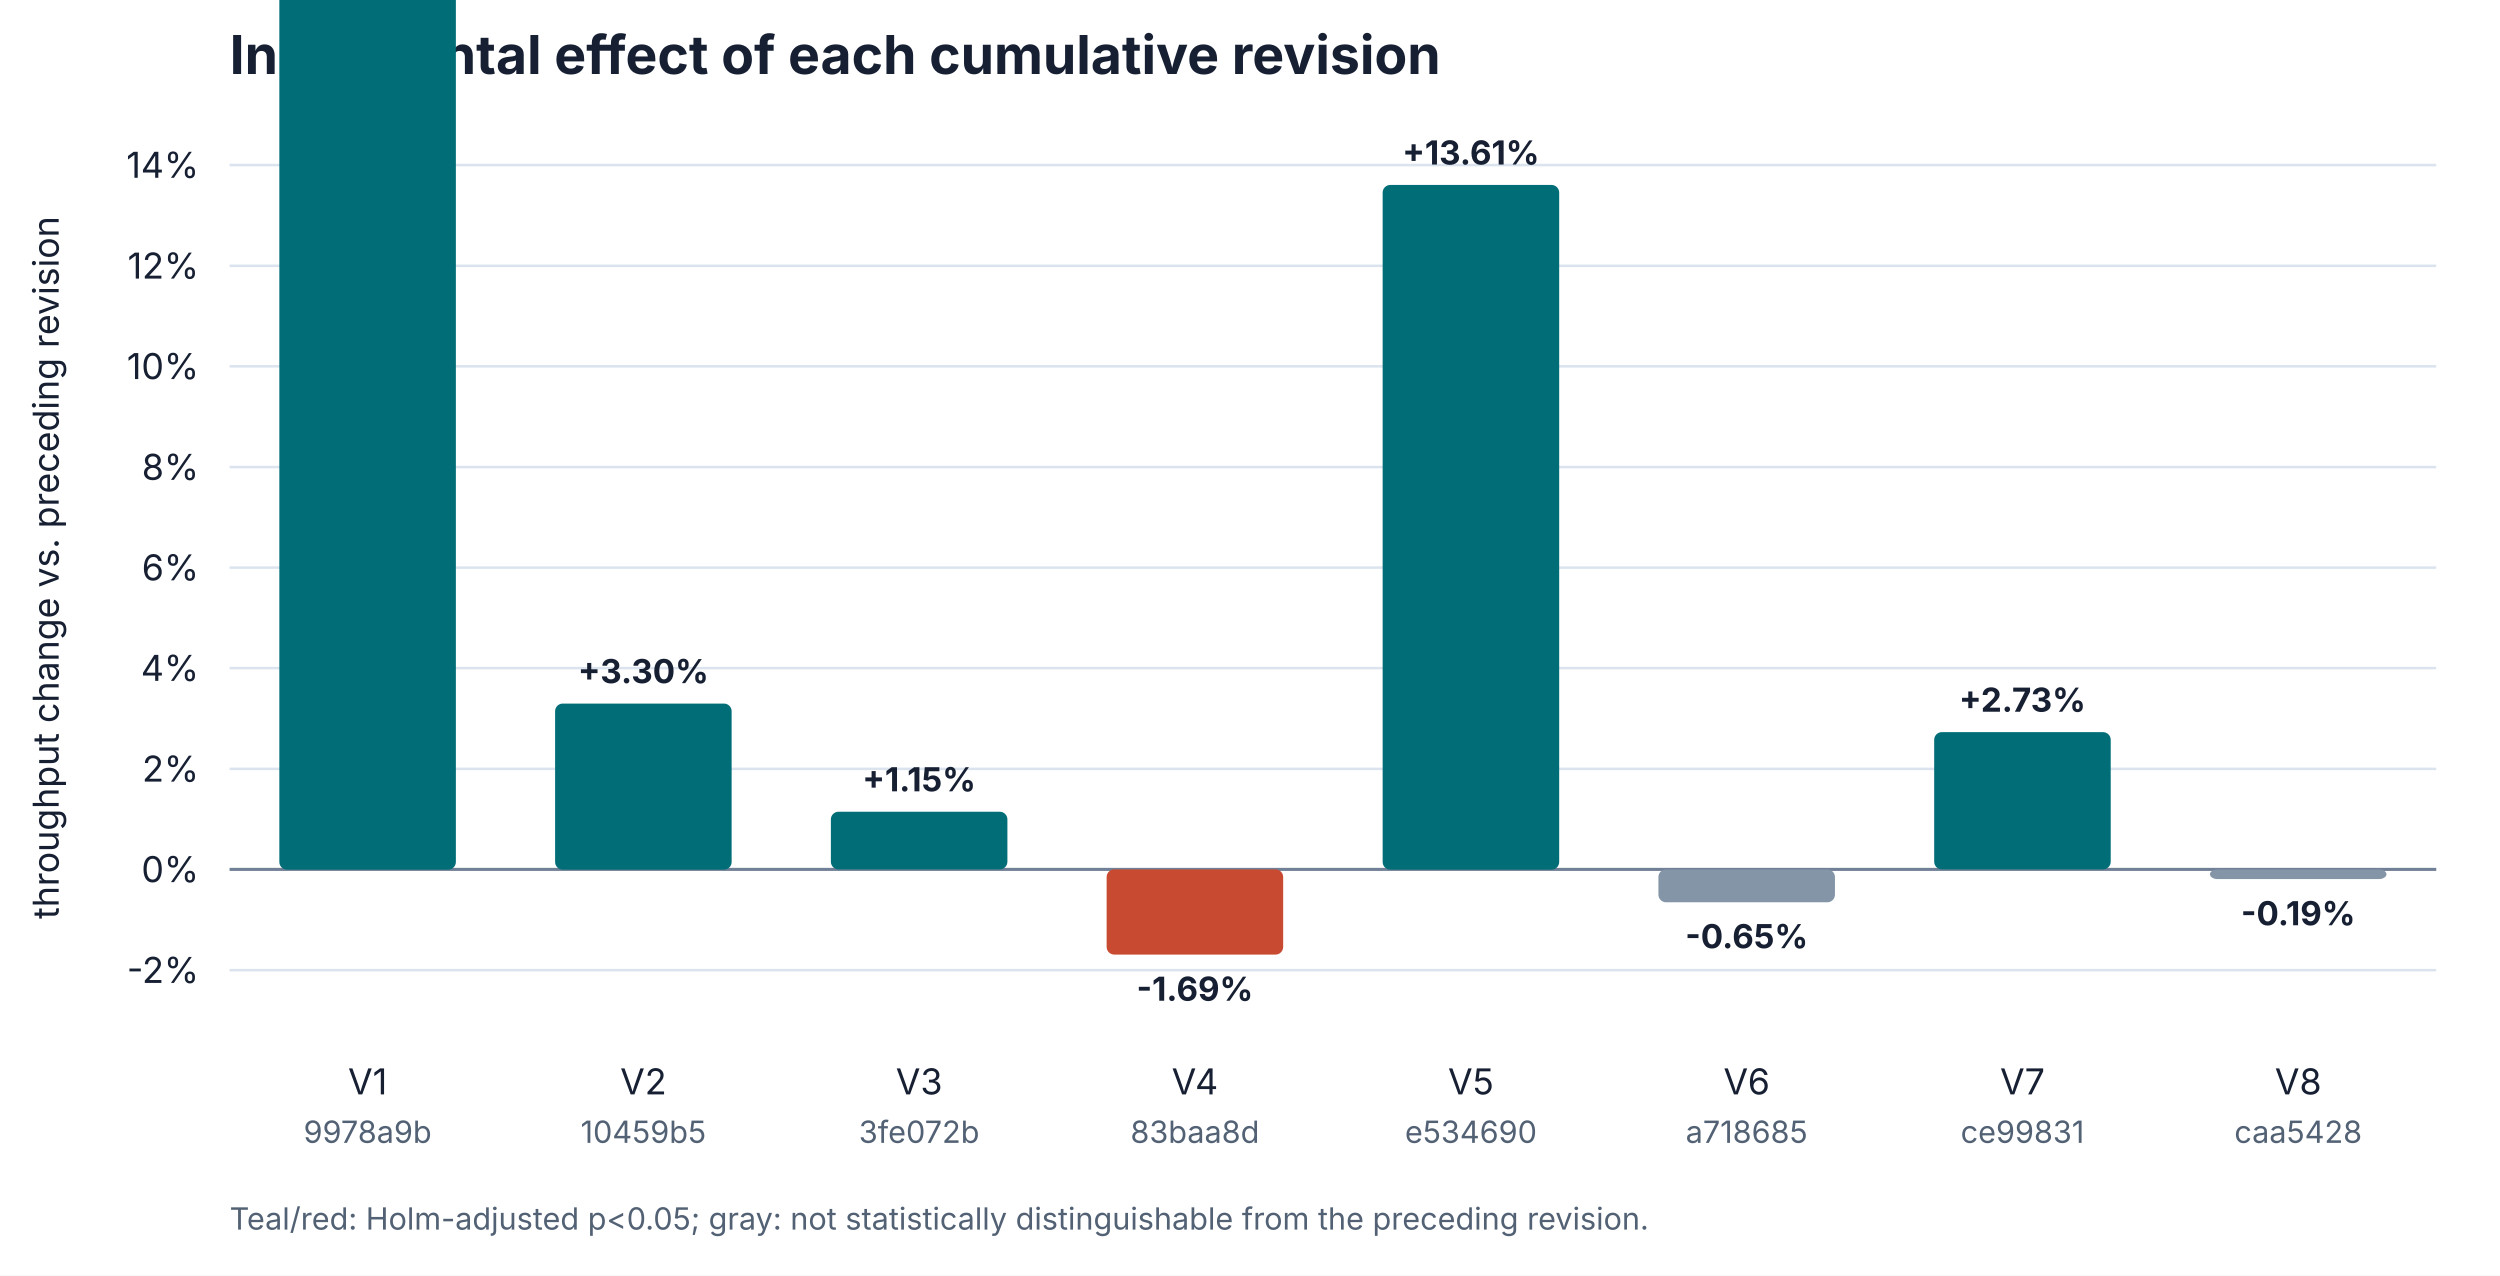
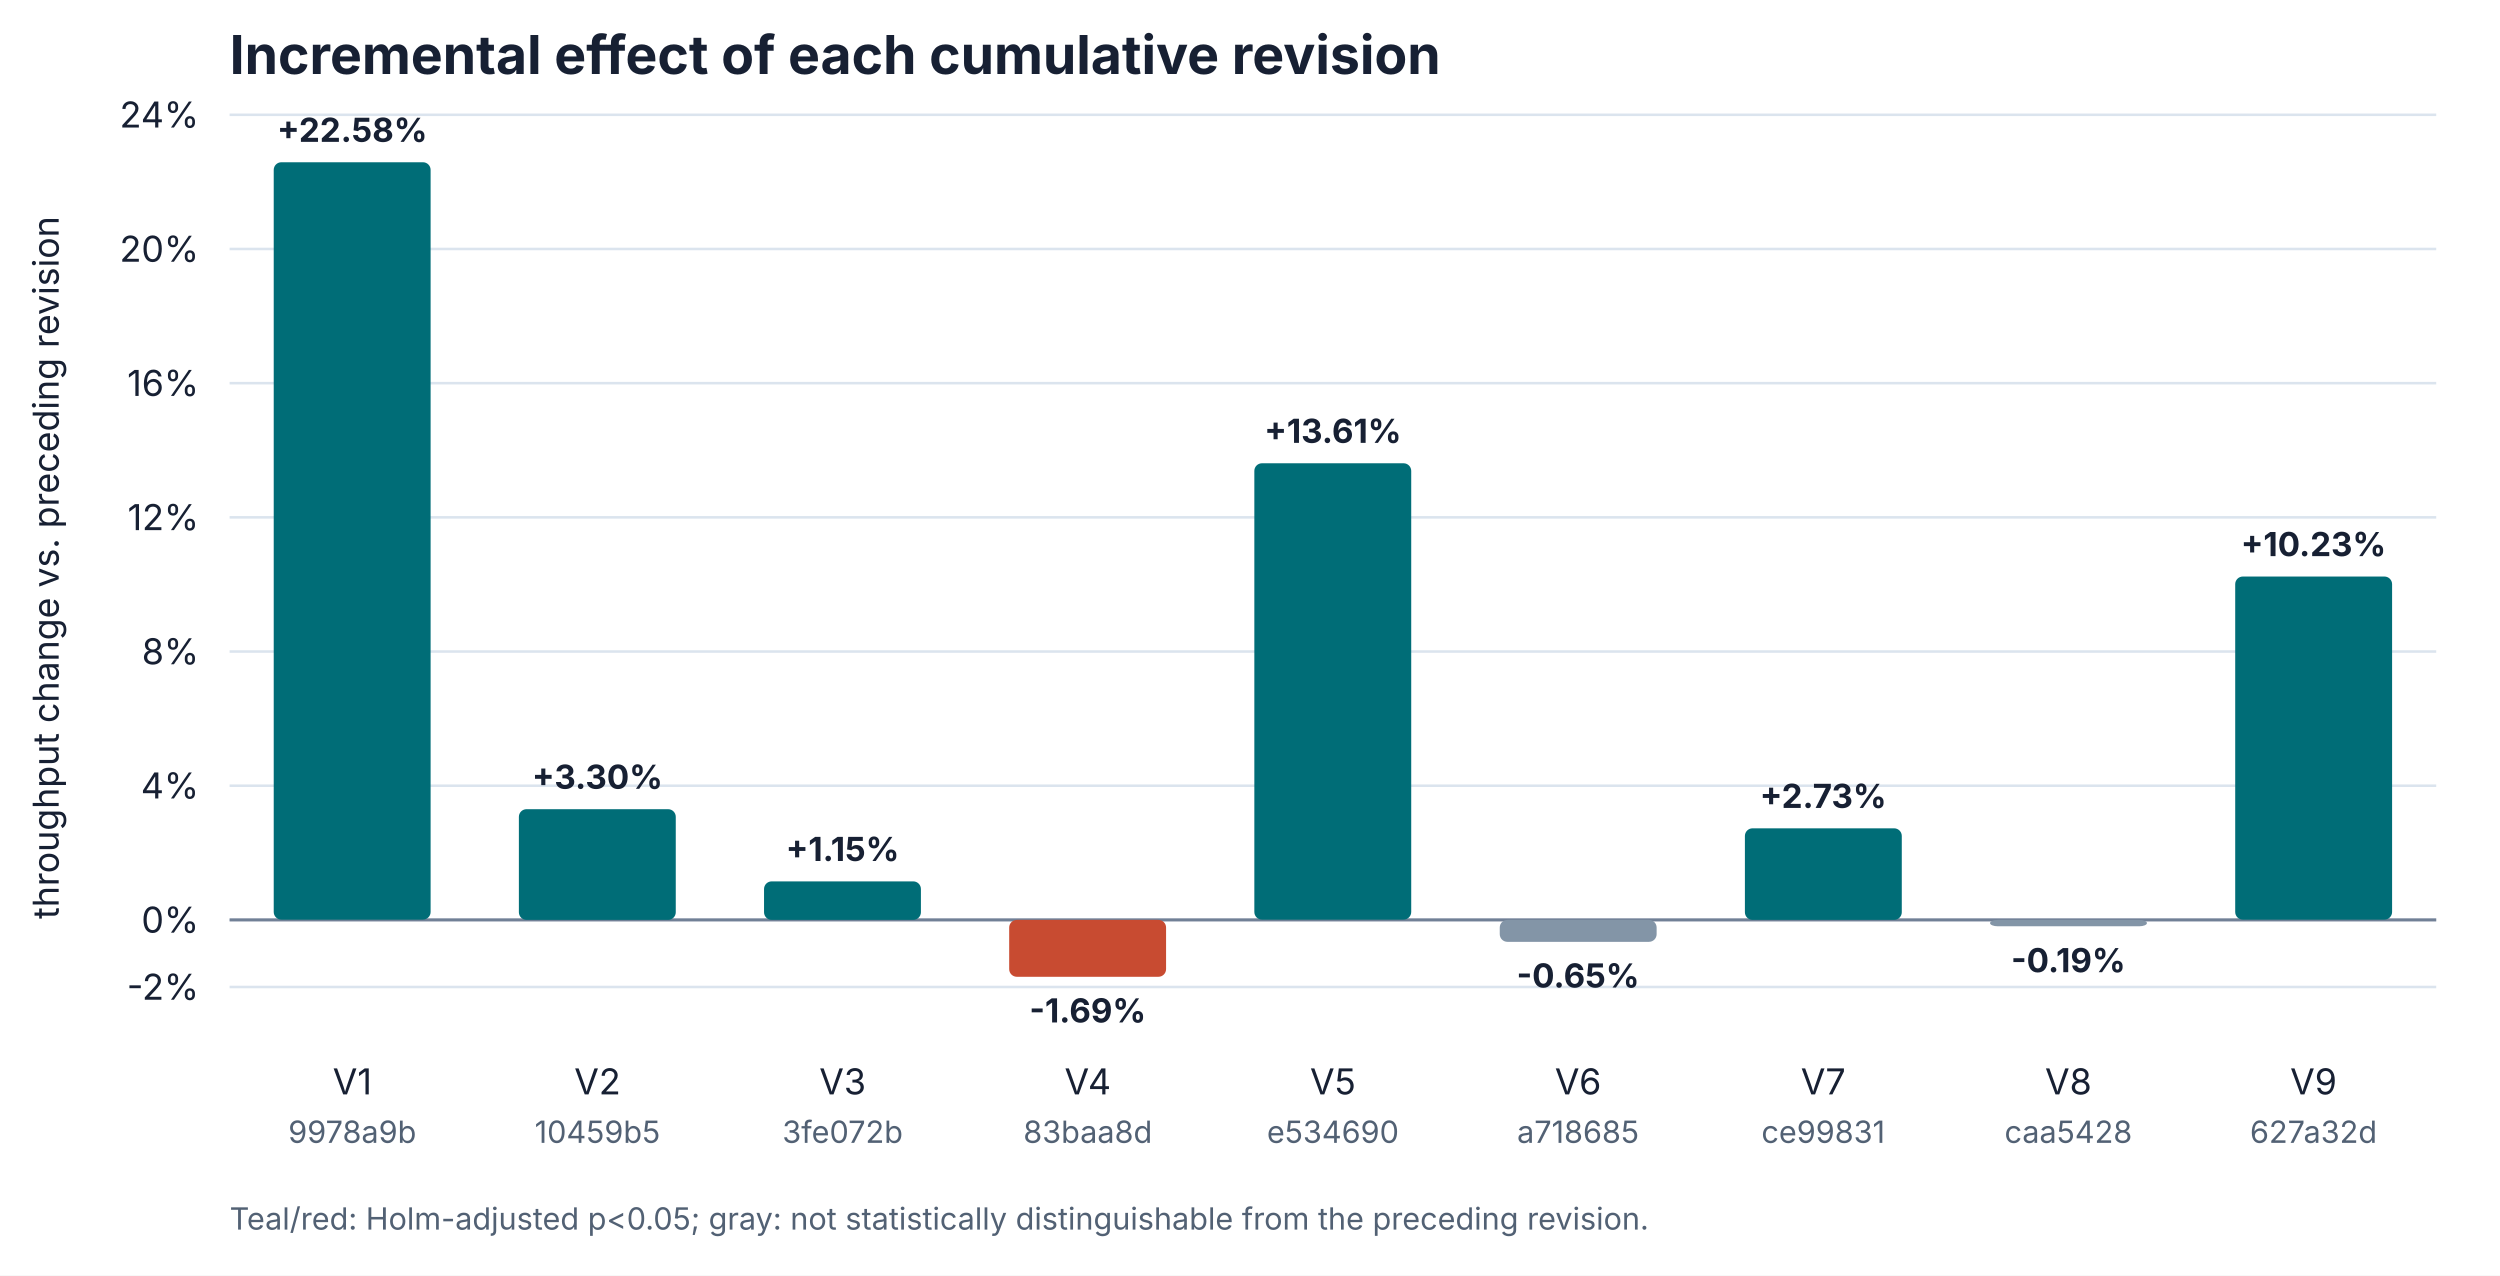
<svg xmlns="http://www.w3.org/2000/svg" width="980" height="500" viewBox="0 0 980 500">
  <rect width="100%" height="100%" fill="#ffffff" />
  <style>text{font-family:Inter,Helvetica,Arial,sans-serif;fill:#172033}.axis{stroke:#718096;stroke-width:1.2}.grid{stroke:#dbe4ee;stroke-width:1}.pos{fill:#006d77}.neg{fill:#c84b31}.neutral{fill:#8395a7}.label{font-size:14px}.small{font-size:12px;fill:#526174}.value{font-size:13px;font-weight:700}.title{font-size:21px;font-weight:700}</style>
  <text x="90" y="29" class="title">Incremental effect of each cumulative revision</text>
-   <line x1="90" y1="380.3" x2="955" y2="380.3" class="grid" />
-   <text x="78" y="385.3" text-anchor="end" class="label">-2%</text>
-   <line x1="90" y1="340.8" x2="955" y2="340.8" class="grid" />
-   <text x="78" y="345.8" text-anchor="end" class="label">0%</text>
-   <line x1="90" y1="301.4" x2="955" y2="301.4" class="grid" />
-   <text x="78" y="306.4" text-anchor="end" class="label">2%</text>
-   <line x1="90" y1="261.9" x2="955" y2="261.9" class="grid" />
-   <text x="78" y="266.9" text-anchor="end" class="label">4%</text>
-   <line x1="90" y1="222.5" x2="955" y2="222.5" class="grid" />
-   <text x="78" y="227.5" text-anchor="end" class="label">6%</text>
-   <line x1="90" y1="183.1" x2="955" y2="183.1" class="grid" />
-   <text x="78" y="188.1" text-anchor="end" class="label">8%</text>
-   <line x1="90" y1="143.6" x2="955" y2="143.6" class="grid" />
-   <text x="78" y="148.6" text-anchor="end" class="label">10%</text>
-   <line x1="90" y1="104.2" x2="955" y2="104.2" class="grid" />
-   <text x="78" y="109.2" text-anchor="end" class="label">12%</text>
-   <line x1="90" y1="64.7" x2="955" y2="64.7" class="grid" />
-   <text x="78" y="69.7" text-anchor="end" class="label">14%</text>
-   <line x1="90" y1="340.8" x2="955" y2="340.8" class="axis" />
-   <rect x="109.5" y="-104.5" width="69.2" height="445.4" rx="3" class="pos" />
-   <text x="144.1" y="-112.5" text-anchor="middle" class="value">+22.58%</text>
-   <text x="144.1" y="429" text-anchor="middle" class="label">V1</text>
-   <text x="144.1" y="448" text-anchor="middle" class="small">9978a9b</text>
-   <rect x="217.6" y="275.8" width="69.2" height="65.1" rx="3" class="pos" />
-   <text x="252.2" y="267.8" text-anchor="middle" class="value">+3.30%</text>
-   <text x="252.2" y="429" text-anchor="middle" class="label">V2</text>
-   <text x="252.2" y="448" text-anchor="middle" class="small">10459b5</text>
-   <rect x="325.7" y="318.2" width="69.2" height="22.6" rx="3" class="pos" />
-   <text x="360.3" y="310.2" text-anchor="middle" class="value">+1.15%</text>
-   <text x="360.3" y="429" text-anchor="middle" class="label">V3</text>
-   <text x="360.3" y="448" text-anchor="middle" class="small">3fe072b</text>
-   <rect x="433.8" y="340.8" width="69.2" height="33.4" rx="3" class="neg" />
-   <text x="468.4" y="392.3" text-anchor="middle" class="value">-1.69%</text>
-   <text x="468.4" y="429" text-anchor="middle" class="label">V4</text>
-   <text x="468.4" y="448" text-anchor="middle" class="small">83baa8d</text>
-   <rect x="542.0" y="72.5" width="69.2" height="268.4" rx="3" class="pos" />
-   <text x="576.6" y="64.5" text-anchor="middle" class="value">+13.61%</text>
-   <text x="576.6" y="429" text-anchor="middle" class="label">V5</text>
-   <text x="576.6" y="448" text-anchor="middle" class="small">e534690</text>
-   <rect x="650.1" y="340.8" width="69.2" height="12.9" rx="3" class="neutral" />
-   <text x="684.7" y="371.7" text-anchor="middle" class="value">-0.65%</text>
-   <text x="684.7" y="429" text-anchor="middle" class="label">V6</text>
-   <text x="684.7" y="448" text-anchor="middle" class="small">a718685</text>
-   <rect x="758.2" y="287.0" width="69.2" height="53.8" rx="3" class="pos" />
-   <text x="792.8" y="279.0" text-anchor="middle" class="value">+2.73%</text>
-   <text x="792.8" y="429" text-anchor="middle" class="label">V7</text>
-   <text x="792.8" y="448" text-anchor="middle" class="small">ce99831</text>
-   <rect x="866.3" y="340.8" width="69.2" height="3.8" rx="3" class="neutral" />
-   <text x="900.9" y="362.7" text-anchor="middle" class="value">-0.19%</text>
-   <text x="900.9" y="429" text-anchor="middle" class="label">V8</text>
-   <text x="900.9" y="448" text-anchor="middle" class="small">caa5428</text>
+   <line x1="90" y1="386.9" x2="955" y2="386.9" class="grid" />
+   <text x="78" y="391.9" text-anchor="end" class="label">-2%</text>
+   <line x1="90" y1="360.6" x2="955" y2="360.6" class="grid" />
+   <text x="78" y="365.6" text-anchor="end" class="label">0%</text>
+   <line x1="90" y1="308.0" x2="955" y2="308.0" class="grid" />
+   <text x="78" y="313.0" text-anchor="end" class="label">4%</text>
+   <line x1="90" y1="255.4" x2="955" y2="255.4" class="grid" />
+   <text x="78" y="260.4" text-anchor="end" class="label">8%</text>
+   <line x1="90" y1="202.8" x2="955" y2="202.8" class="grid" />
+   <text x="78" y="207.8" text-anchor="end" class="label">12%</text>
+   <line x1="90" y1="150.2" x2="955" y2="150.2" class="grid" />
+   <text x="78" y="155.2" text-anchor="end" class="label">16%</text>
+   <line x1="90" y1="97.6" x2="955" y2="97.6" class="grid" />
+   <text x="78" y="102.6" text-anchor="end" class="label">20%</text>
+   <line x1="90" y1="45.0" x2="955" y2="45.0" class="grid" />
+   <text x="78" y="50.0" text-anchor="end" class="label">24%</text>
+   <line x1="90" y1="360.6" x2="955" y2="360.6" class="axis" />
+   <rect x="107.3" y="63.6" width="61.5" height="296.9" rx="3" class="pos" />
+   <text x="138.1" y="55.6" text-anchor="middle" class="value">+22.58%</text>
+   <text x="138.1" y="429" text-anchor="middle" class="label">V1</text>
+   <text x="138.1" y="448" text-anchor="middle" class="small">9978a9b</text>
+   <rect x="203.4" y="317.2" width="61.5" height="43.4" rx="3" class="pos" />
+   <text x="234.2" y="309.2" text-anchor="middle" class="value">+3.30%</text>
+   <text x="234.2" y="429" text-anchor="middle" class="label">V2</text>
+   <text x="234.2" y="448" text-anchor="middle" class="small">10459b5</text>
+   <rect x="299.5" y="345.5" width="61.5" height="15.1" rx="3" class="pos" />
+   <text x="330.3" y="337.5" text-anchor="middle" class="value">+1.15%</text>
+   <text x="330.3" y="429" text-anchor="middle" class="label">V3</text>
+   <text x="330.3" y="448" text-anchor="middle" class="small">3fe072b</text>
+   <rect x="395.6" y="360.6" width="61.5" height="22.3" rx="3" class="neg" />
+   <text x="426.4" y="400.8" text-anchor="middle" class="value">-1.69%</text>
+   <text x="426.4" y="429" text-anchor="middle" class="label">V4</text>
+   <text x="426.4" y="448" text-anchor="middle" class="small">83baa8d</text>
+   <rect x="491.7" y="181.6" width="61.5" height="178.9" rx="3" class="pos" />
+   <text x="522.5" y="173.6" text-anchor="middle" class="value">+13.61%</text>
+   <text x="522.5" y="429" text-anchor="middle" class="label">V5</text>
+   <text x="522.5" y="448" text-anchor="middle" class="small">e534690</text>
+   <rect x="587.9" y="360.6" width="61.5" height="8.6" rx="3" class="neutral" />
+   <text x="618.6" y="387.1" text-anchor="middle" class="value">-0.65%</text>
+   <text x="618.6" y="429" text-anchor="middle" class="label">V6</text>
+   <text x="618.6" y="448" text-anchor="middle" class="small">a718685</text>
+   <rect x="684.0" y="324.7" width="61.5" height="35.9" rx="3" class="pos" />
+   <text x="714.7" y="316.7" text-anchor="middle" class="value">+2.73%</text>
+   <text x="714.7" y="429" text-anchor="middle" class="label">V7</text>
+   <text x="714.7" y="448" text-anchor="middle" class="small">ce99831</text>
+   <rect x="780.1" y="360.6" width="61.5" height="2.5" rx="3" class="neutral" />
+   <text x="810.8" y="381.1" text-anchor="middle" class="value">-0.19%</text>
+   <text x="810.8" y="429" text-anchor="middle" class="label">V8</text>
+   <text x="810.8" y="448" text-anchor="middle" class="small">caa5428</text>
+   <rect x="876.2" y="226.0" width="61.5" height="134.5" rx="3" class="pos" />
+   <text x="906.9" y="218.0" text-anchor="middle" class="value">+10.23%</text>
+   <text x="906.9" y="429" text-anchor="middle" class="label">V9</text>
+   <text x="906.9" y="448" text-anchor="middle" class="small">627a32d</text>
  <text transform="translate(23 222.5) rotate(-90)" text-anchor="middle" class="label">throughput change vs. preceding revision</text>
  <text x="90" y="482" class="small">Teal/red: Holm-adjusted p&lt;0.05; gray: not statistically distinguishable from the preceding revision.</text>
</svg>
